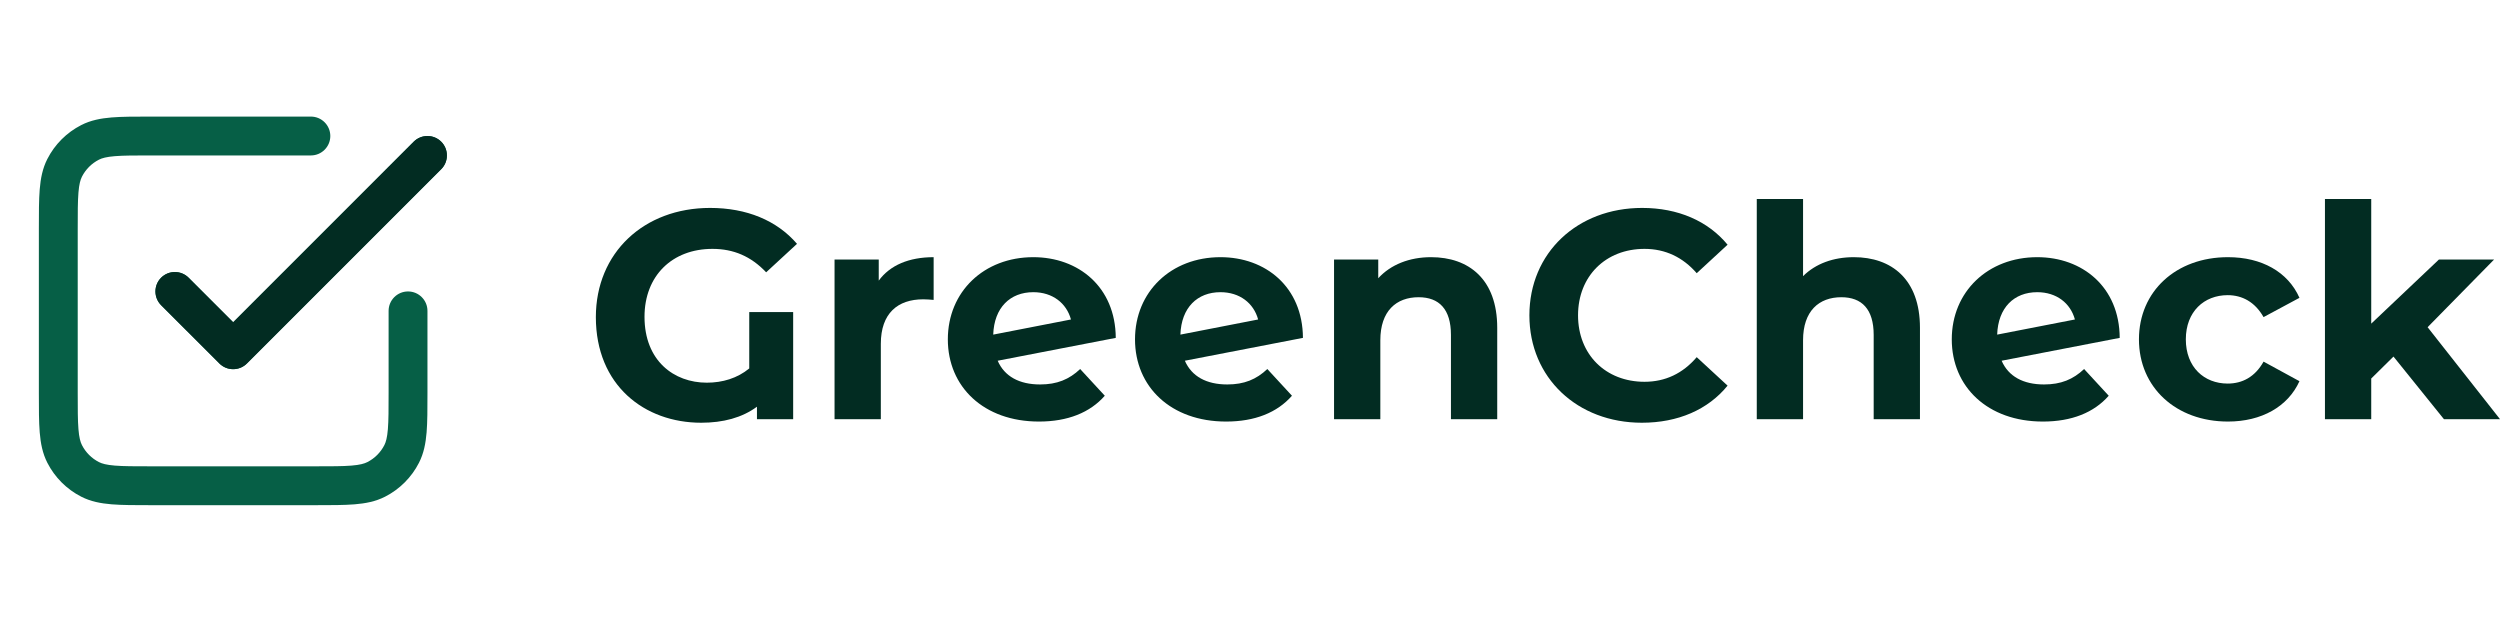
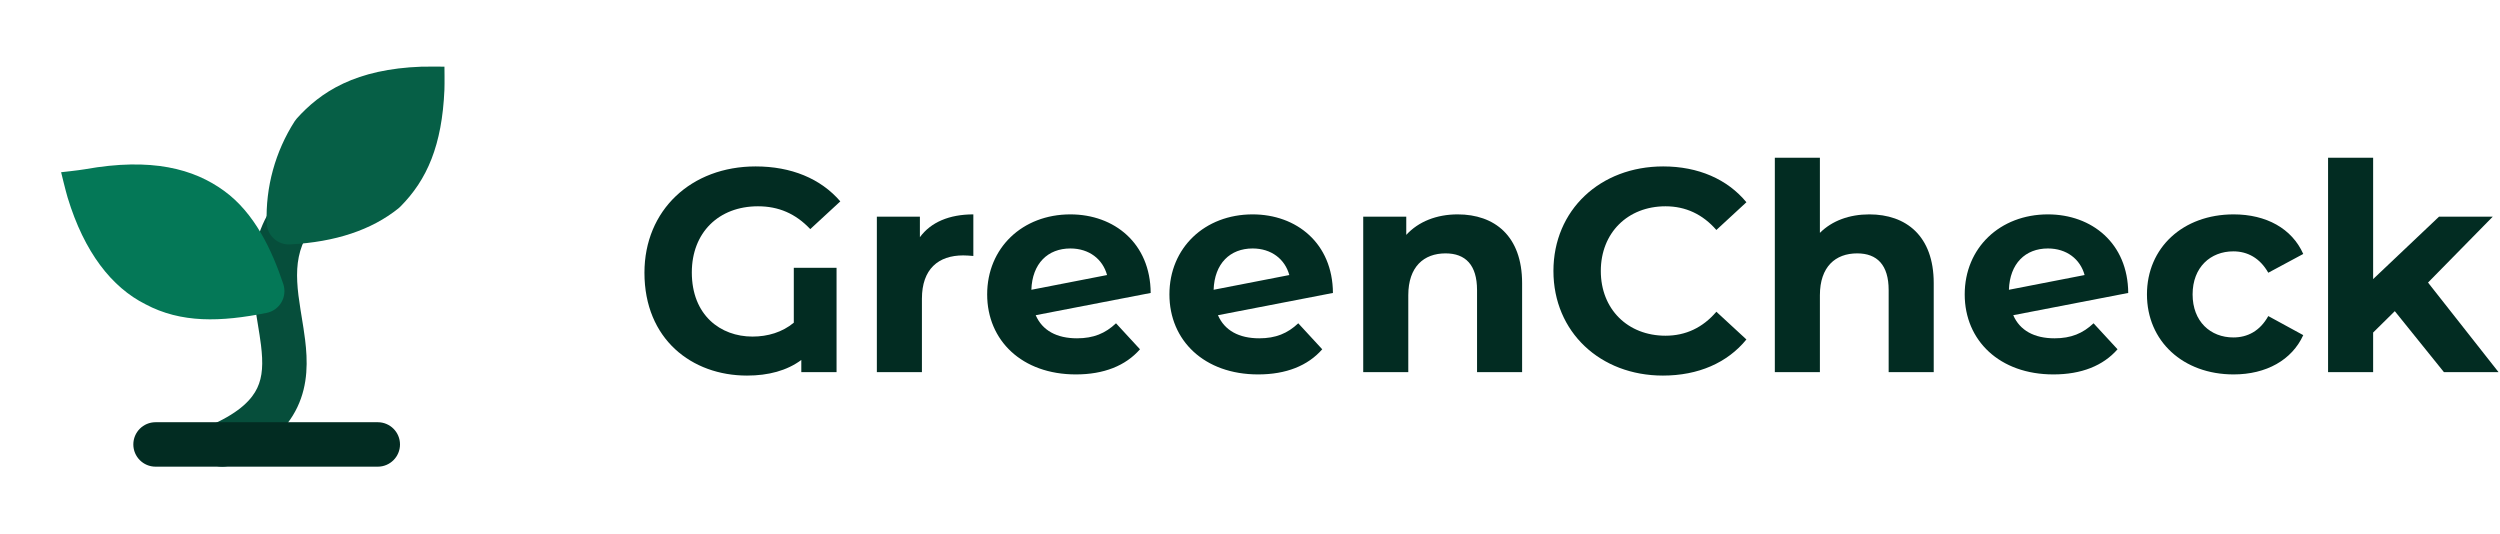
- <svg xmlns="http://www.w3.org/2000/svg" width="193" height="48" viewBox="0 0 193 48" fill="none">
-   <path fill-rule="evenodd" clip-rule="evenodd" d="M11.638 9L24 9C24.828 9 25.5 9.672 25.5 10.5C25.5 11.328 24.828 12 24 12H11.7C10.415 12 9.542 12.001 8.867 12.056C8.209 12.11 7.873 12.207 7.638 12.327C7.074 12.615 6.615 13.073 6.327 13.638C6.207 13.873 6.11 14.209 6.056 14.867C6.001 15.542 6 16.415 6 17.7V30.3C6 31.585 6.001 32.458 6.056 33.133C6.11 33.791 6.207 34.127 6.327 34.362C6.615 34.926 7.074 35.385 7.638 35.673C7.873 35.793 8.209 35.89 8.867 35.944C9.542 35.999 10.415 36 11.7 36H24.3C25.585 36 26.458 35.999 27.133 35.944C27.791 35.89 28.127 35.793 28.362 35.673C28.927 35.385 29.385 34.926 29.673 34.362C29.793 34.127 29.89 33.791 29.944 33.133C29.999 32.458 30 31.585 30 30.3V24C30 23.172 30.672 22.5 31.5 22.5C32.328 22.5 33 23.172 33 24V30.362C33 31.569 33 32.566 32.934 33.378C32.865 34.221 32.717 34.996 32.346 35.724C31.771 36.853 30.853 37.771 29.724 38.346C28.996 38.717 28.221 38.865 27.378 38.934C26.566 39 25.569 39 24.362 39H11.638C10.431 39 9.434 39 8.622 38.934C7.779 38.865 7.004 38.717 6.276 38.346C5.147 37.771 4.229 36.853 3.654 35.724C3.283 34.996 3.135 34.221 3.066 33.378C3 32.566 3 31.569 3 30.362V17.638C3 16.431 3 15.434 3.066 14.622C3.135 13.779 3.283 13.004 3.654 12.276C4.229 11.147 5.147 10.229 6.276 9.654C7.004 9.283 7.779 9.135 8.622 9.066C9.434 9 10.431 9 11.638 9ZM31.939 10.939C32.525 10.354 33.475 10.354 34.061 10.939C34.647 11.525 34.647 12.475 34.061 13.061L19.061 28.061C18.475 28.646 17.525 28.646 16.939 28.061L12.439 23.561C11.854 22.975 11.854 22.025 12.439 21.439C13.025 20.854 13.975 20.854 14.561 21.439L18 24.879L31.939 10.939Z" fill="#065F46" />
-   <path fill-rule="evenodd" clip-rule="evenodd" d="M31.939 10.939C32.525 10.354 33.475 10.354 34.061 10.939C34.646 11.525 34.646 12.475 34.061 13.061L19.061 28.061C18.475 28.646 17.525 28.646 16.939 28.061L12.439 23.561C11.854 22.975 11.854 22.025 12.439 21.439C13.025 20.854 13.975 20.854 14.561 21.439L18 24.879L31.939 10.939Z" fill="#022C22" />
-   <path d="M188.671 32.36L184.777 27.527L183.059 29.222V32.36H179.486V15.365H183.059V24.985L188.282 20.038H192.542L187.411 25.26L193 32.36H188.671Z" fill="#022C22" />
-   <path d="M171.998 32.544C167.99 32.544 165.127 29.909 165.127 26.199C165.127 22.488 167.99 19.854 171.998 19.854C174.587 19.854 176.625 20.977 177.518 22.992L174.747 24.481C174.083 23.313 173.098 22.786 171.976 22.786C170.166 22.786 168.746 24.046 168.746 26.199C168.746 28.352 170.166 29.612 171.976 29.612C173.098 29.612 174.083 29.108 174.747 27.917L177.518 29.428C176.625 31.398 174.587 32.544 171.998 32.544Z" fill="#022C22" />
-   <path d="M157.801 29.68C159.106 29.68 160.045 29.291 160.893 28.489L162.794 30.551C161.649 31.856 159.931 32.544 157.709 32.544C153.449 32.544 150.677 29.864 150.677 26.199C150.677 22.511 153.472 19.854 157.274 19.854C160.756 19.854 163.619 22.145 163.642 26.084L154.525 27.848C155.052 29.062 156.197 29.68 157.801 29.68ZM157.274 22.557C155.487 22.557 154.251 23.748 154.182 25.832L160.183 24.664C159.839 23.404 158.763 22.557 157.274 22.557Z" fill="#022C22" />
-   <path d="M143.113 19.854C146.022 19.854 148.221 21.549 148.221 25.306V32.36H144.648V25.855C144.648 23.863 143.731 22.946 142.151 22.946C140.433 22.946 139.196 24 139.196 26.268V32.36H135.623V15.365H139.196V21.32C140.158 20.358 141.532 19.854 143.113 19.854Z" fill="#022C22" />
-   <path d="M126.75 32.635C121.78 32.635 118.069 29.177 118.069 24.344C118.069 19.511 121.78 16.052 126.773 16.052C129.544 16.052 131.858 17.06 133.369 18.892L130.987 21.091C129.911 19.854 128.559 19.213 126.956 19.213C123.955 19.213 121.825 21.32 121.825 24.344C121.825 27.367 123.955 29.474 126.956 29.474C128.559 29.474 129.911 28.833 130.987 27.573L133.369 29.772C131.858 31.627 129.544 32.635 126.75 32.635Z" fill="#022C22" />
-   <path d="M110.478 19.854C113.387 19.854 115.586 21.549 115.586 25.306V32.36H112.013V25.855C112.013 23.863 111.097 22.946 109.516 22.946C107.798 22.946 106.562 24 106.562 26.268V32.36H102.988V20.038H106.401V21.48C107.363 20.427 108.806 19.854 110.478 19.854Z" fill="#022C22" />
-   <path d="M94.746 29.68C96.052 29.68 96.991 29.291 97.838 28.489L99.739 30.551C98.594 31.856 96.876 32.544 94.654 32.544C90.394 32.544 87.623 29.864 87.623 26.199C87.623 22.511 90.417 19.854 94.219 19.854C97.701 19.854 100.564 22.145 100.587 26.084L91.471 27.848C91.998 29.062 93.143 29.68 94.746 29.68ZM94.219 22.557C92.433 22.557 91.196 23.748 91.127 25.832L97.128 24.664C96.784 23.404 95.708 22.557 94.219 22.557Z" fill="#022C22" />
-   <path d="M80.296 29.68C81.602 29.68 82.541 29.291 83.389 28.489L85.29 30.551C84.144 31.856 82.427 32.544 80.205 32.544C75.945 32.544 73.173 29.864 73.173 26.199C73.173 22.511 75.968 19.854 79.77 19.854C83.251 19.854 86.114 22.145 86.137 26.084L77.021 27.848C77.548 29.062 78.693 29.68 80.296 29.68ZM79.77 22.557C77.983 22.557 76.746 23.748 76.677 25.832L82.678 24.664C82.335 23.404 81.258 22.557 79.77 22.557Z" fill="#022C22" />
-   <path d="M67.839 21.664C68.71 20.473 70.175 19.854 72.077 19.854V23.153C71.779 23.13 71.55 23.107 71.275 23.107C69.305 23.107 68 24.183 68 26.543V32.36H64.427V20.038H67.839V21.664Z" fill="#022C22" />
-   <path d="M57.842 28.444V24.092H61.232V32.36H58.437V31.398C57.292 32.246 55.826 32.635 54.131 32.635C49.756 32.635 46 29.749 46 24.481C46 19.511 49.711 16.052 54.818 16.052C57.636 16.052 59.972 17.014 61.529 18.824L59.147 21.022C57.979 19.786 56.628 19.213 55.002 19.213C51.886 19.213 49.756 21.297 49.756 24.458C49.756 27.848 52.024 29.543 54.566 29.543C55.78 29.543 56.925 29.199 57.842 28.444Z" fill="#022C22" />
+ <svg xmlns="http://www.w3.org/2000/svg" width="225" height="48" viewBox="0 0 225 48" fill="none">
+   <path fill-rule="evenodd" clip-rule="evenodd" d="M27.043 18.293C27.985 18.869 28.282 20.1 27.707 21.043C26.881 22.393 26.673 23.793 26.751 25.36C26.79 26.159 26.904 26.979 27.044 27.86C27.077 28.07 27.113 28.287 27.149 28.509C27.259 29.18 27.376 29.893 27.46 30.582C27.686 32.431 27.748 34.566 26.766 36.636C25.765 38.743 23.849 40.447 20.828 41.821C19.822 42.278 18.636 41.833 18.179 40.828C17.722 39.822 18.167 38.636 19.172 38.179C21.651 37.053 22.684 35.907 23.153 34.92C23.639 33.896 23.689 32.694 23.49 31.068C23.416 30.467 23.319 29.871 23.213 29.224C23.174 28.986 23.134 28.742 23.093 28.488C22.948 27.575 22.806 26.581 22.756 25.559C22.652 23.482 22.919 21.207 24.293 18.957C24.869 18.015 26.1 17.717 27.043 18.293Z" fill="#064E3B" />
+   <path fill-rule="evenodd" clip-rule="evenodd" d="M40 6C40 6 40.022 7.529 39.998 8.087C39.782 13.058 38.45 16.179 36.014 18.614C35.962 18.666 35.907 18.716 35.849 18.762C33.437 20.692 30.198 21.782 26.105 21.997C25.569 22.026 25.043 21.837 24.647 21.473C24.251 21.11 24.018 20.602 24.001 20.065C23.896 16.833 24.773 13.646 26.515 10.922C26.574 10.83 26.64 10.743 26.713 10.662C27.745 9.515 29.053 8.378 30.903 7.513C32.741 6.654 35.014 6.109 37.926 6.001C38.484 5.981 40 6 40 6Z" fill="#065F46" />
+   <path fill-rule="evenodd" clip-rule="evenodd" d="M12 40C12 38.895 12.895 38 14 38H34C35.105 38 36 38.895 36 40C36 41.105 35.105 42 34 42H14C12.895 42 12 41.105 12 40Z" fill="#022C22" />
+   <path fill-rule="evenodd" clip-rule="evenodd" d="M7.648 15.231C13.649 14.16 17.436 15.19 20.176 17.183C22.904 19.167 24.468 22.479 25.497 25.567C25.679 26.112 25.618 26.708 25.33 27.204C25.042 27.7 24.555 28.049 23.992 28.161C19.866 28.986 16.297 29.097 13.078 27.375C10.054 25.852 7.587 22.712 6.087 17.782C5.92 17.235 5.5 15.5 5.5 15.5C5.5 15.5 7.086 15.332 7.648 15.231Z" fill="#047857" />
+   <path d="M219.952 33.49L215.532 28.004L213.582 29.928V33.49H209.526V14.198H213.582V25.118L219.51 19.502H224.346L218.522 25.43L224.866 33.49H219.952Z" fill="#022C22" />
+   <path d="M201.026 33.698C196.476 33.698 193.226 30.708 193.226 26.496C193.226 22.284 196.476 19.294 201.026 19.294C203.964 19.294 206.278 20.568 207.292 22.856L204.146 24.546C203.392 23.22 202.274 22.622 201 22.622C198.946 22.622 197.334 24.052 197.334 26.496C197.334 28.94 198.946 30.37 201 30.37C202.274 30.37 203.392 29.798 204.146 28.446L207.292 30.162C206.278 32.398 203.964 33.698 201.026 33.698Z" fill="#022C22" />
+   <path d="M184.91 30.448C186.392 30.448 187.458 30.006 188.42 29.096L190.578 31.436C189.278 32.918 187.328 33.698 184.806 33.698C179.97 33.698 176.824 30.656 176.824 26.496C176.824 22.31 179.996 19.294 184.312 19.294C188.264 19.294 191.514 21.894 191.54 26.366L181.192 28.368C181.79 29.746 183.09 30.448 184.91 30.448ZM184.312 22.362C182.284 22.362 180.88 23.714 180.802 26.08L187.614 24.754C187.224 23.324 186.002 22.362 184.312 22.362Z" fill="#022C22" />
+   <path d="M168.237 19.294C171.539 19.294 174.035 21.218 174.035 25.482V33.49H169.979V26.106C169.979 23.844 168.939 22.804 167.145 22.804C165.195 22.804 163.791 24 163.791 26.574V33.49H159.735V14.198H163.791V20.958C164.883 19.866 166.443 19.294 168.237 19.294Z" fill="#022C22" />
+   <path d="M149.663 33.802C144.021 33.802 139.809 29.876 139.809 24.39C139.809 18.904 144.021 14.978 149.689 14.978C152.835 14.978 155.461 16.122 157.177 18.202L154.473 20.698C153.251 19.294 151.717 18.566 149.897 18.566C146.491 18.566 144.073 20.958 144.073 24.39C144.073 27.822 146.491 30.214 149.897 30.214C151.717 30.214 153.251 29.486 154.473 28.056L157.177 30.552C155.461 32.658 152.835 33.802 149.663 33.802Z" fill="#022C22" />
+   <path d="M131.192 19.294C134.494 19.294 136.99 21.218 136.99 25.482V33.49H132.934V26.106C132.934 23.844 131.894 22.804 130.1 22.804C128.15 22.804 126.746 24 126.746 26.574V33.49H122.69V19.502H126.564V21.14C127.656 19.944 129.294 19.294 131.192 19.294Z" fill="#022C22" />
+   <path d="M113.334 30.448C114.816 30.448 115.882 30.006 116.844 29.096L119.002 31.436C117.702 32.918 115.752 33.698 113.23 33.698C108.394 33.698 105.248 30.656 105.248 26.496C105.248 22.31 108.42 19.294 112.736 19.294C116.688 19.294 119.938 21.894 119.964 26.366L109.616 28.368C110.214 29.746 111.514 30.448 113.334 30.448ZM112.736 22.362C110.708 22.362 109.304 23.714 109.226 26.08L116.038 24.754C115.648 23.324 114.426 22.362 112.736 22.362Z" fill="#022C22" />
+   <path d="M96.931 30.448C98.413 30.448 99.479 30.006 100.441 29.096L102.599 31.436C101.299 32.918 99.349 33.698 96.827 33.698C91.991 33.698 88.845 30.656 88.845 26.496C88.845 22.31 92.017 19.294 96.333 19.294C100.285 19.294 103.535 21.894 103.561 26.366L93.213 28.368C93.811 29.746 95.111 30.448 96.931 30.448ZM96.333 22.362C94.305 22.362 92.901 23.714 92.823 26.08L99.635 24.754C99.245 23.324 98.023 22.362 96.333 22.362Z" fill="#022C22" />
+   <path d="M82.791 21.348C83.779 19.996 85.443 19.294 87.601 19.294V23.038C87.263 23.012 87.003 22.986 86.691 22.986C84.455 22.986 82.973 24.208 82.973 26.886V33.49H78.917V19.502H82.791V21.348Z" fill="#022C22" />
+   <path d="M71.442 29.044V24.104H75.29V33.49H72.118V32.398C70.818 33.36 69.154 33.802 67.23 33.802C62.264 33.802 58 30.526 58 24.546C58 18.904 62.212 14.978 68.01 14.978C71.208 14.978 73.86 16.07 75.628 18.124L72.924 20.62C71.598 19.216 70.064 18.566 68.218 18.566C64.682 18.566 62.264 20.932 62.264 24.52C62.264 28.368 64.838 30.292 67.724 30.292C69.102 30.292 70.402 29.902 71.442 29.044Z" fill="#022C22" />
</svg>
